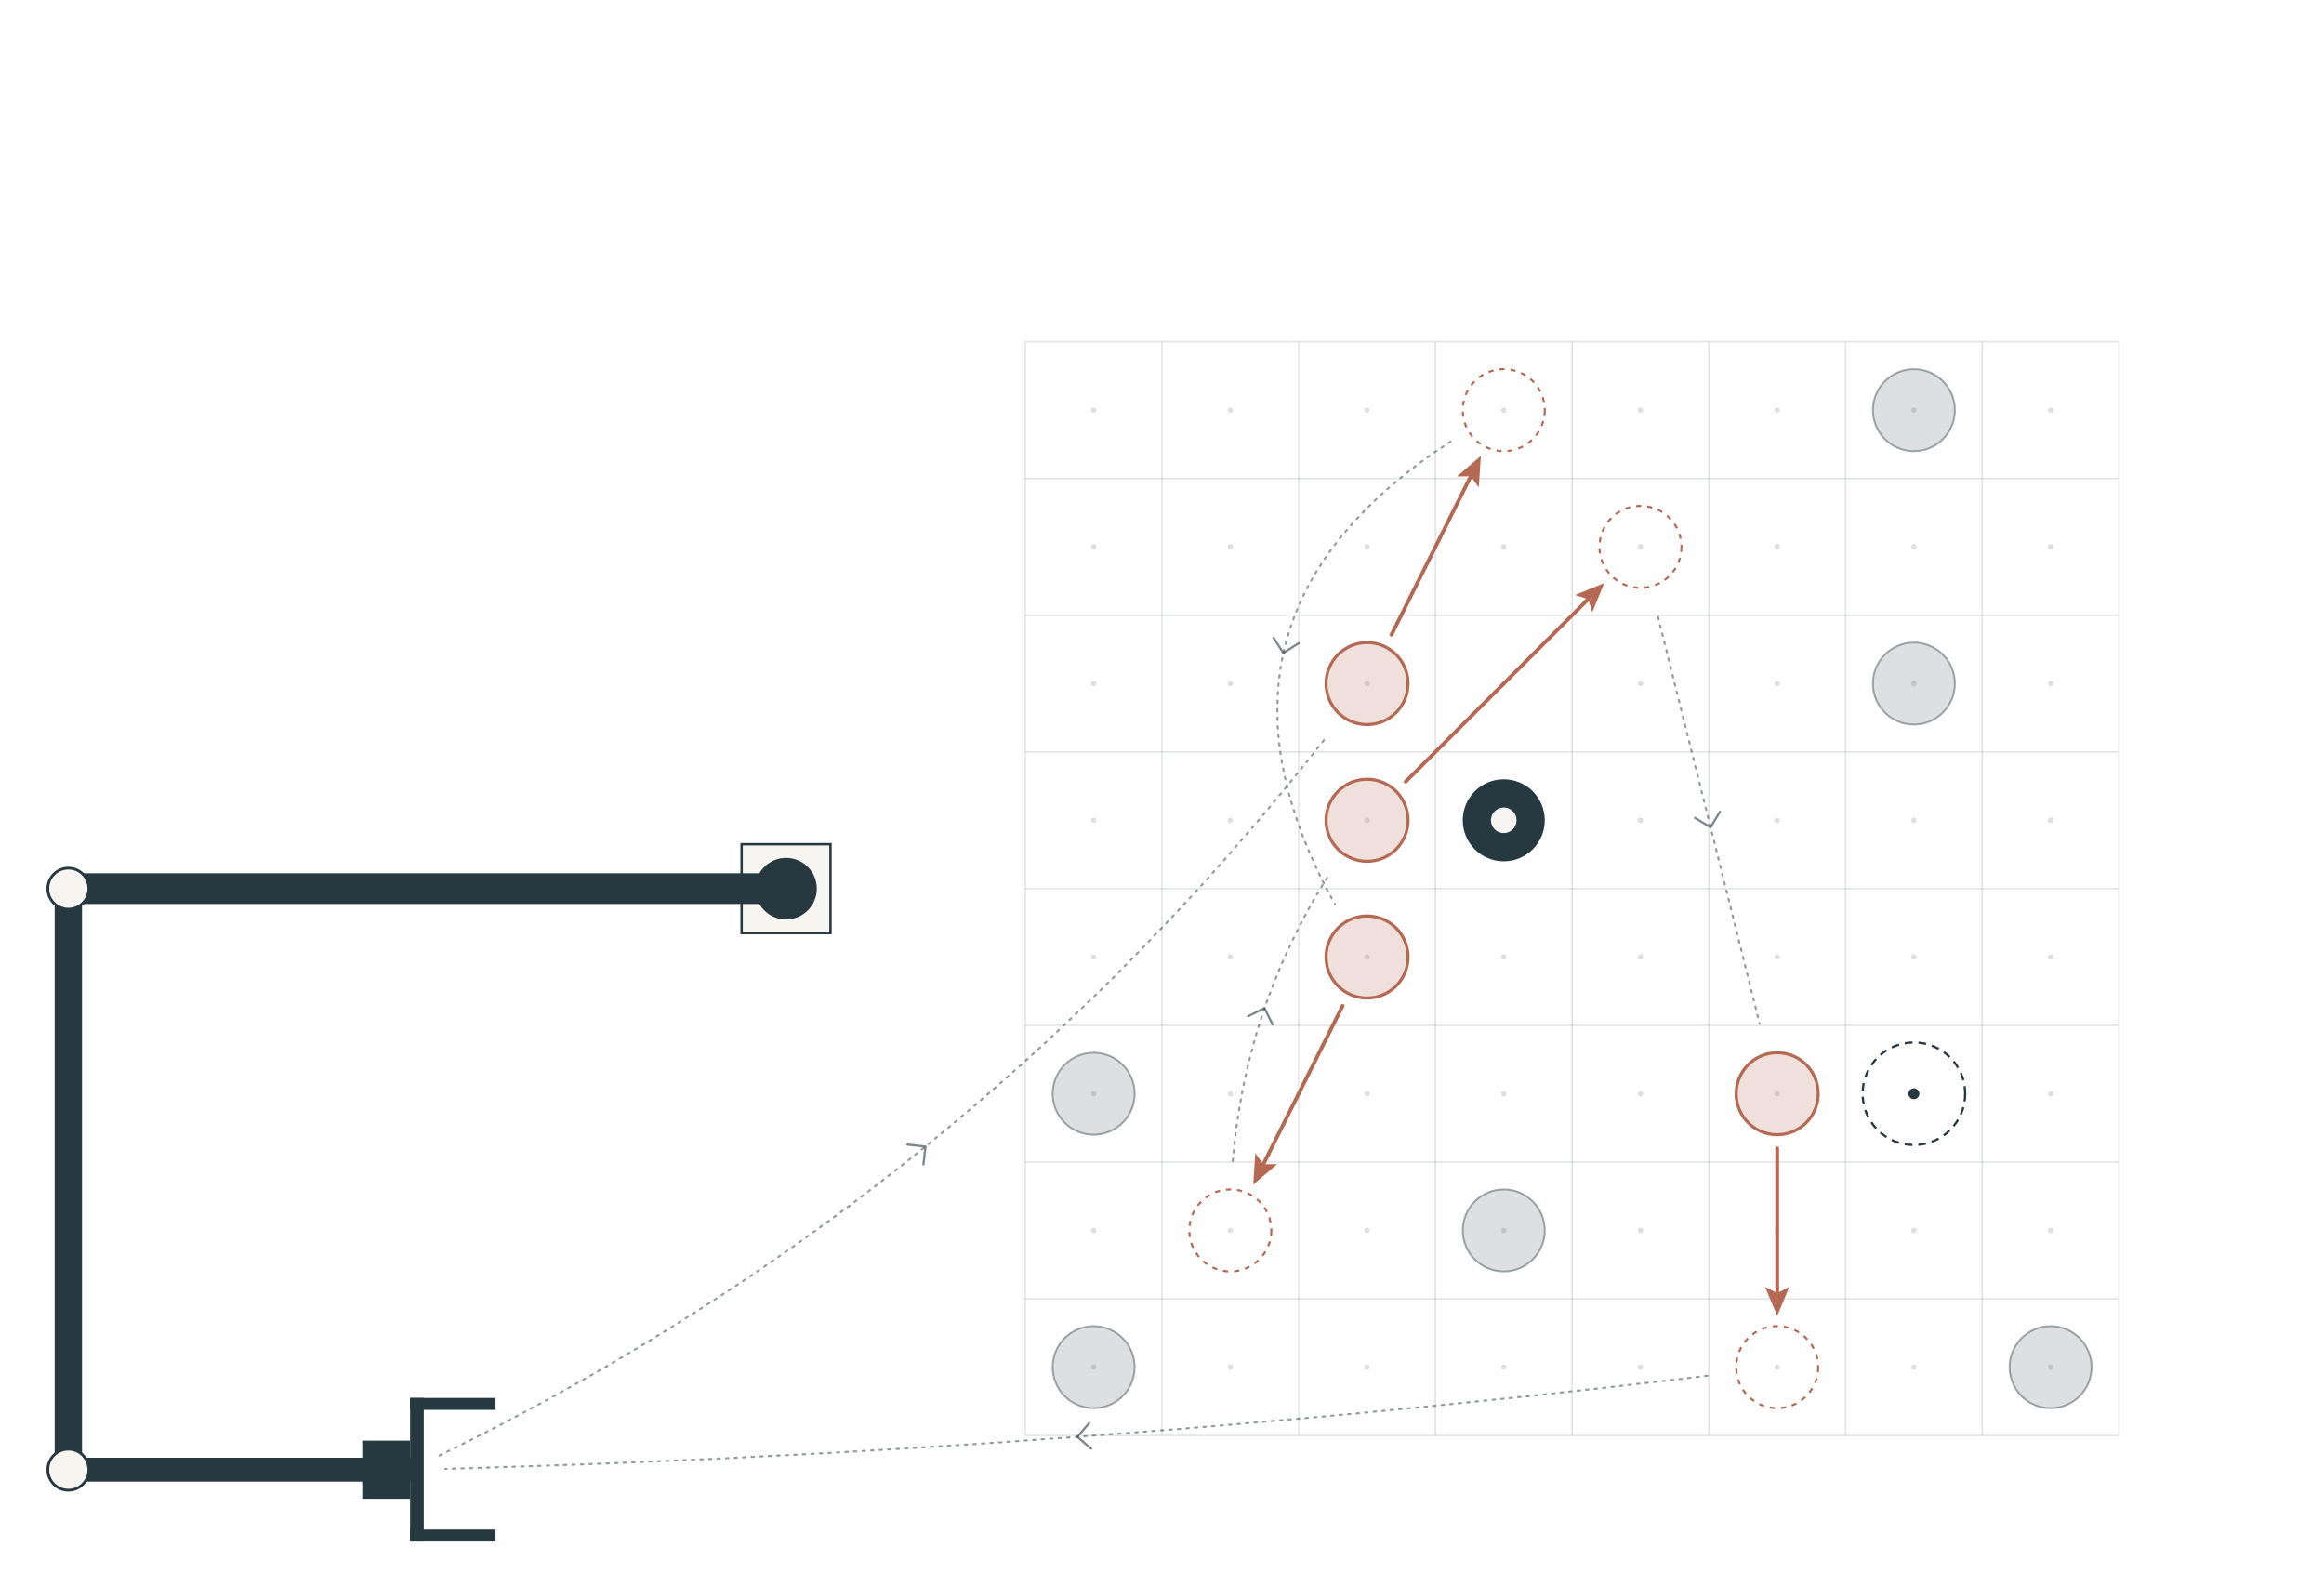
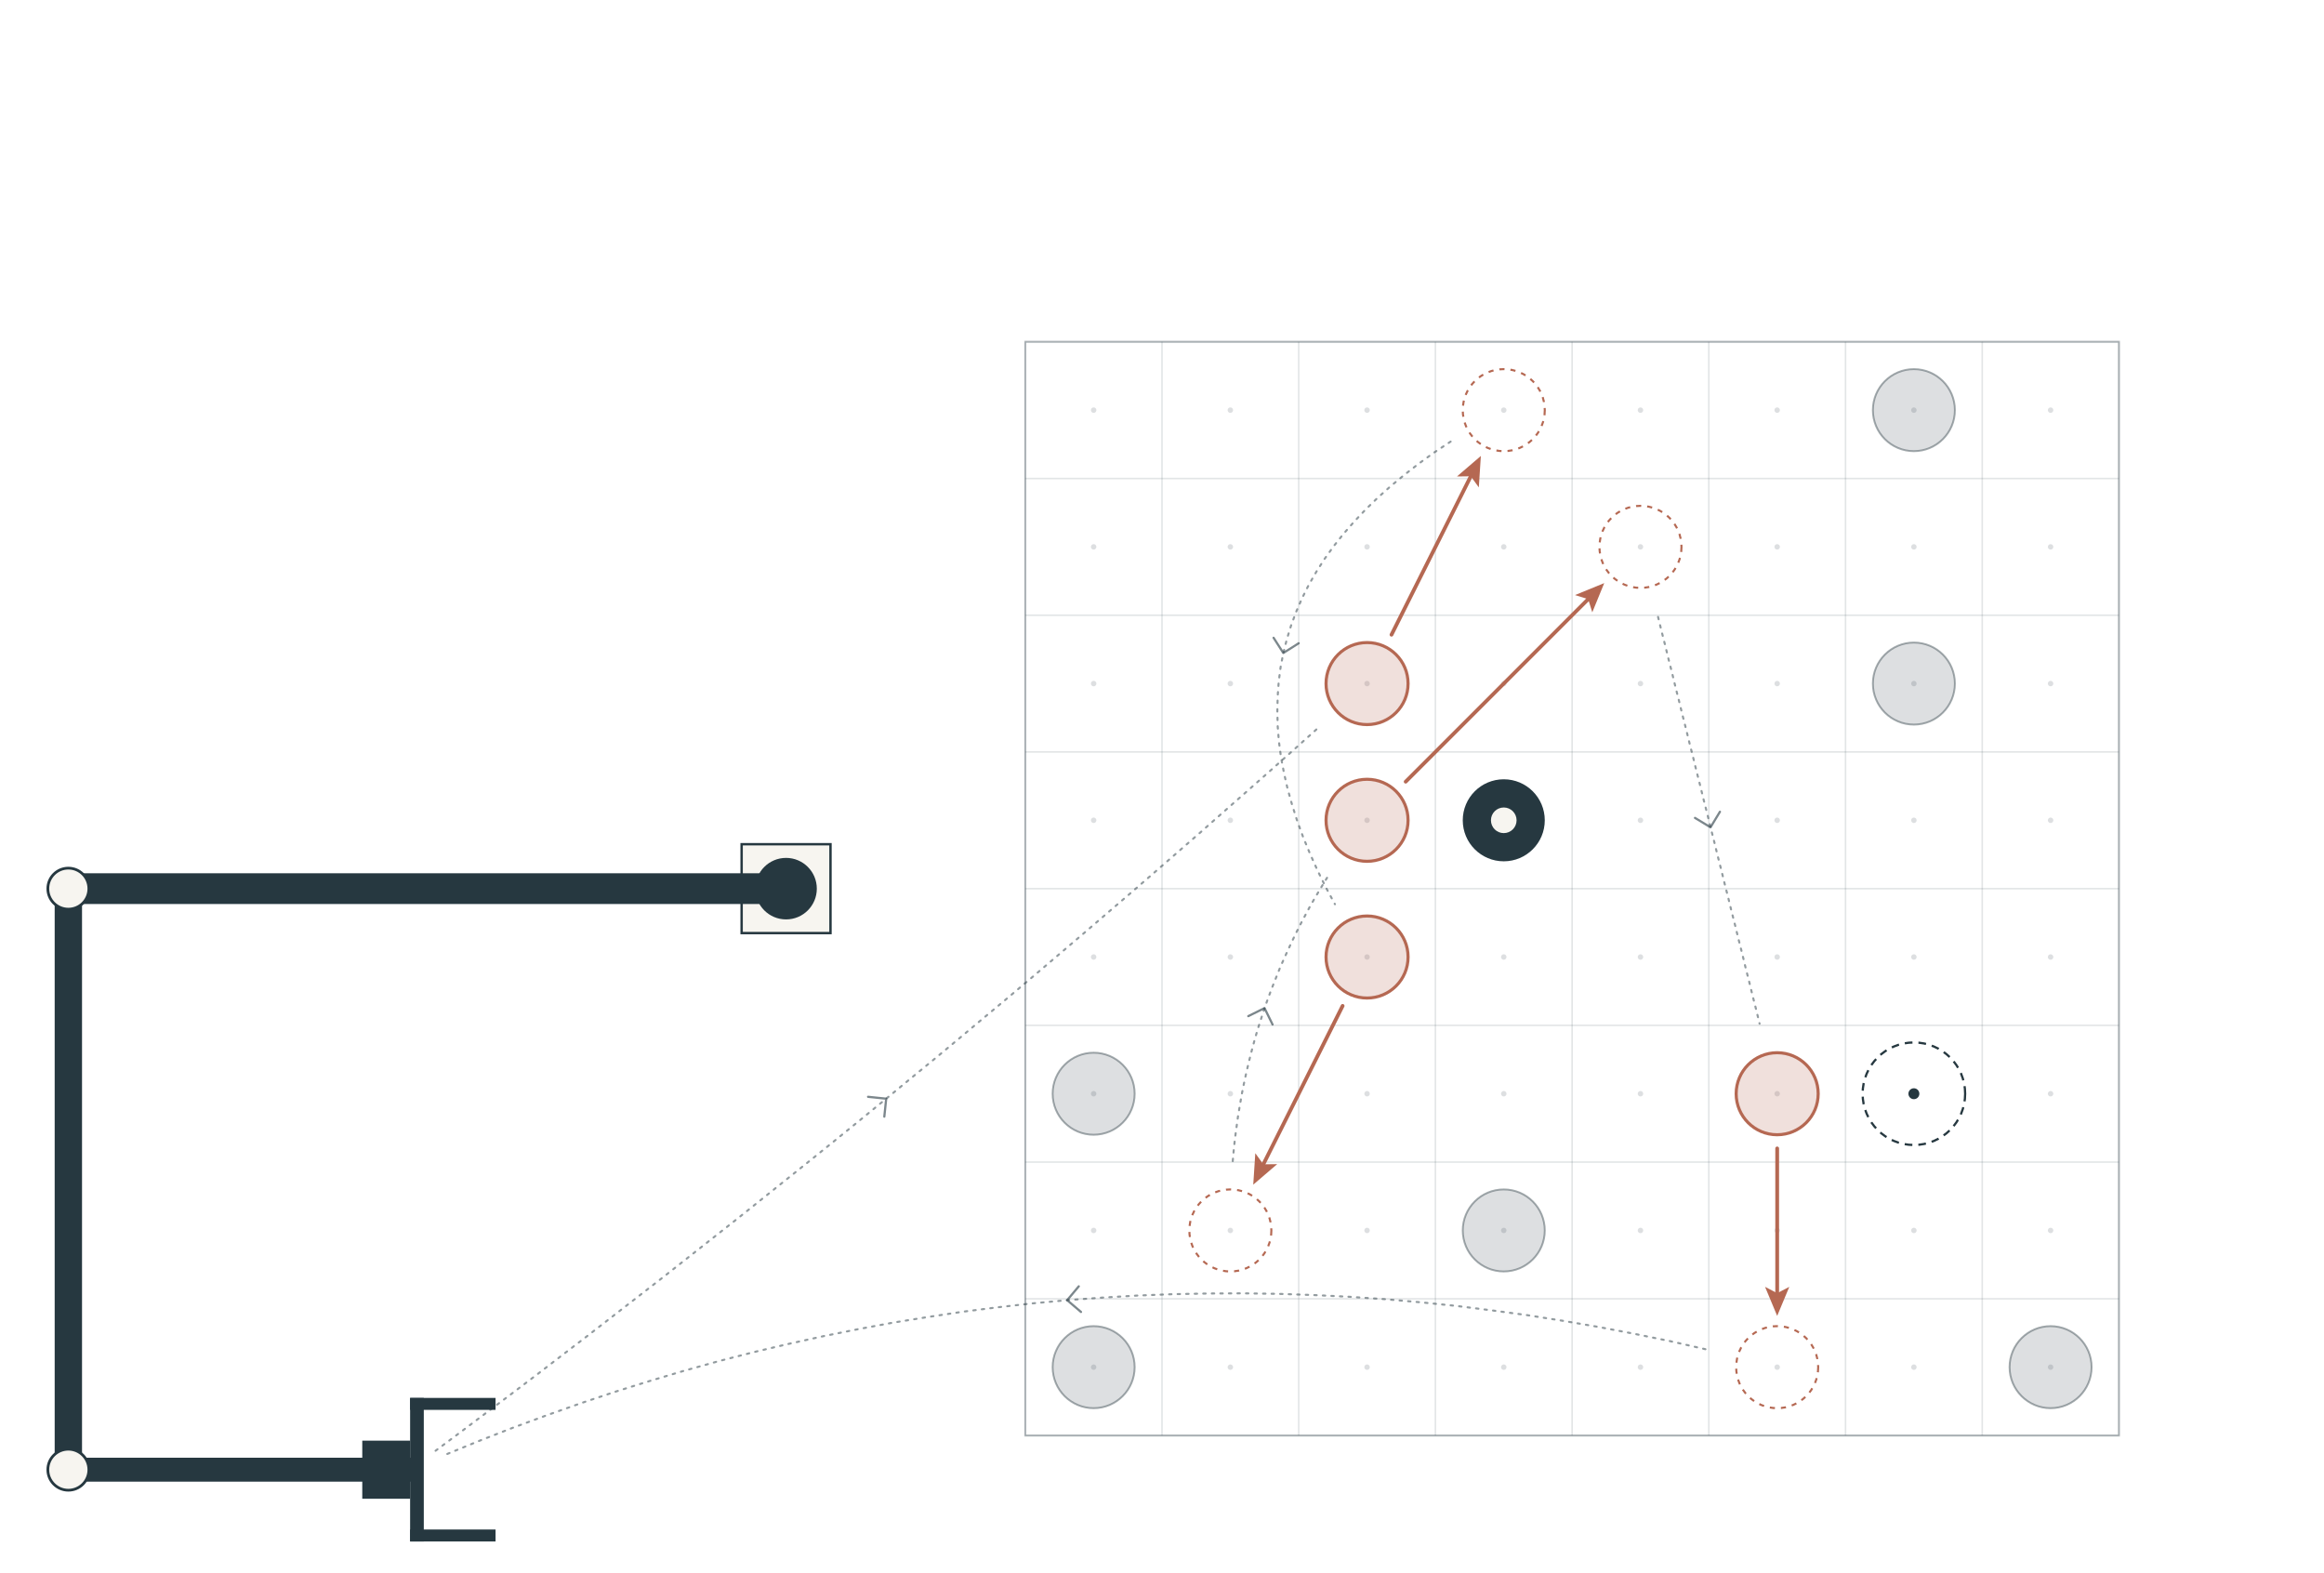
<svg xmlns="http://www.w3.org/2000/svg" viewBox="0 0 1360 920" width="1360" height="920" fill="none" shape-rendering="geometricPrecision">
  <g id="lattice">
    <g id="lattice-lines" stroke="#263840" stroke-width="0.9" stroke-opacity="0.13" fill="none">
      <path d="M600,840 L600,200" />
      <path d="M680,840 L680,200" />
      <path d="M760,840 L760,200" />
      <path d="M840,840 L840,200" />
      <path d="M920,840 L920,200" />
      <path d="M1000,840 L1000,200" />
      <path d="M1080,840 L1080,200" />
      <path d="M1160,840 L1160,200" />
      <path d="M1240,840 L1240,200" />
      <path d="M600,840 L1240,840" />
      <path d="M600,760 L1240,760" />
      <path d="M600,680 L1240,680" />
      <path d="M600,600 L1240,600" />
      <path d="M600,520 L1240,520" />
      <path d="M600,440 L1240,440" />
      <path d="M600,360 L1240,360" />
      <path d="M600,280 L1240,280" />
      <path d="M600,200 L1240,200" />
    </g>
+     <rect x="600" y="200" width="640" height="640" stroke="#263840" stroke-opacity="0.3" stroke-width="1.2" />
    <g id="lattice-centres">
      <circle cx="640" cy="800" r="1.6" fill="#263840" fill-opacity="0.16" />
      <circle cx="720" cy="800" r="1.6" fill="#263840" fill-opacity="0.16" />
      <circle cx="800" cy="800" r="1.6" fill="#263840" fill-opacity="0.16" />
      <circle cx="880" cy="800" r="1.6" fill="#263840" fill-opacity="0.16" />
      <circle cx="960" cy="800" r="1.6" fill="#263840" fill-opacity="0.16" />
      <circle cx="1040" cy="800" r="1.6" fill="#263840" fill-opacity="0.16" />
      <circle cx="1120" cy="800" r="1.6" fill="#263840" fill-opacity="0.16" />
      <circle cx="1200" cy="800" r="1.6" fill="#263840" fill-opacity="0.16" />
      <circle cx="640" cy="720" r="1.6" fill="#263840" fill-opacity="0.16" />
      <circle cx="720" cy="720" r="1.6" fill="#263840" fill-opacity="0.16" />
      <circle cx="800" cy="720" r="1.6" fill="#263840" fill-opacity="0.16" />
      <circle cx="880" cy="720" r="1.6" fill="#263840" fill-opacity="0.16" />
      <circle cx="960" cy="720" r="1.6" fill="#263840" fill-opacity="0.16" />
      <circle cx="1040" cy="720" r="1.6" fill="#263840" fill-opacity="0.16" />
      <circle cx="1120" cy="720" r="1.6" fill="#263840" fill-opacity="0.16" />
      <circle cx="1200" cy="720" r="1.6" fill="#263840" fill-opacity="0.16" />
      <circle cx="640" cy="640" r="1.6" fill="#263840" fill-opacity="0.16" />
      <circle cx="720" cy="640" r="1.6" fill="#263840" fill-opacity="0.16" />
      <circle cx="800" cy="640" r="1.6" fill="#263840" fill-opacity="0.16" />
      <circle cx="880" cy="640" r="1.6" fill="#263840" fill-opacity="0.16" />
      <circle cx="960" cy="640" r="1.6" fill="#263840" fill-opacity="0.16" />
      <circle cx="1040" cy="640" r="1.6" fill="#263840" fill-opacity="0.16" />
      <circle cx="1120" cy="640" r="1.6" fill="#263840" fill-opacity="0.16" />
      <circle cx="1200" cy="640" r="1.6" fill="#263840" fill-opacity="0.16" />
      <circle cx="640" cy="560" r="1.6" fill="#263840" fill-opacity="0.16" />
      <circle cx="720" cy="560" r="1.6" fill="#263840" fill-opacity="0.16" />
      <circle cx="800" cy="560" r="1.6" fill="#263840" fill-opacity="0.16" />
      <circle cx="880" cy="560" r="1.6" fill="#263840" fill-opacity="0.16" />
      <circle cx="960" cy="560" r="1.6" fill="#263840" fill-opacity="0.16" />
      <circle cx="1040" cy="560" r="1.6" fill="#263840" fill-opacity="0.16" />
      <circle cx="1120" cy="560" r="1.6" fill="#263840" fill-opacity="0.16" />
      <circle cx="1200" cy="560" r="1.6" fill="#263840" fill-opacity="0.16" />
      <circle cx="640" cy="480" r="1.6" fill="#263840" fill-opacity="0.16" />
      <circle cx="720" cy="480" r="1.6" fill="#263840" fill-opacity="0.16" />
      <circle cx="800" cy="480" r="1.6" fill="#263840" fill-opacity="0.16" />
      <circle cx="880" cy="480" r="1.6" fill="#263840" fill-opacity="0.16" />
      <circle cx="960" cy="480" r="1.6" fill="#263840" fill-opacity="0.16" />
      <circle cx="1040" cy="480" r="1.6" fill="#263840" fill-opacity="0.16" />
      <circle cx="1120" cy="480" r="1.6" fill="#263840" fill-opacity="0.16" />
      <circle cx="1200" cy="480" r="1.6" fill="#263840" fill-opacity="0.16" />
      <circle cx="640" cy="400" r="1.6" fill="#263840" fill-opacity="0.16" />
      <circle cx="720" cy="400" r="1.6" fill="#263840" fill-opacity="0.16" />
      <circle cx="800" cy="400" r="1.6" fill="#263840" fill-opacity="0.16" />
      <circle cx="880" cy="400" r="1.6" fill="#263840" fill-opacity="0.16" />
      <circle cx="960" cy="400" r="1.6" fill="#263840" fill-opacity="0.16" />
      <circle cx="1040" cy="400" r="1.6" fill="#263840" fill-opacity="0.16" />
      <circle cx="1120" cy="400" r="1.6" fill="#263840" fill-opacity="0.16" />
      <circle cx="1200" cy="400" r="1.6" fill="#263840" fill-opacity="0.16" />
      <circle cx="640" cy="320" r="1.6" fill="#263840" fill-opacity="0.16" />
      <circle cx="720" cy="320" r="1.6" fill="#263840" fill-opacity="0.16" />
      <circle cx="800" cy="320" r="1.6" fill="#263840" fill-opacity="0.16" />
      <circle cx="880" cy="320" r="1.6" fill="#263840" fill-opacity="0.16" />
      <circle cx="960" cy="320" r="1.6" fill="#263840" fill-opacity="0.16" />
      <circle cx="1040" cy="320" r="1.6" fill="#263840" fill-opacity="0.16" />
      <circle cx="1120" cy="320" r="1.6" fill="#263840" fill-opacity="0.16" />
      <circle cx="1200" cy="320" r="1.6" fill="#263840" fill-opacity="0.16" />
      <circle cx="640" cy="240" r="1.6" fill="#263840" fill-opacity="0.16" />
      <circle cx="720" cy="240" r="1.6" fill="#263840" fill-opacity="0.16" />
      <circle cx="800" cy="240" r="1.6" fill="#263840" fill-opacity="0.16" />
      <circle cx="880" cy="240" r="1.6" fill="#263840" fill-opacity="0.16" />
      <circle cx="960" cy="240" r="1.6" fill="#263840" fill-opacity="0.16" />
      <circle cx="1040" cy="240" r="1.6" fill="#263840" fill-opacity="0.16" />
      <circle cx="1120" cy="240" r="1.6" fill="#263840" fill-opacity="0.16" />
      <circle cx="1200" cy="240" r="1.6" fill="#263840" fill-opacity="0.16" />
    </g>
  </g>
  <g id="goal">
    <circle cx="1120" cy="640" r="30" fill="none" stroke="#263840" stroke-width="1.3" stroke-dasharray="4.5 3.5" />
    <circle cx="1120" cy="640" r="3.2" fill="#263840" />
  </g>
  <g id="discs-context">
    <circle cx="1120" cy="240" r="24" id="c0" fill="#263840" fill-opacity="0.16" stroke="#263840" stroke-opacity="0.42" stroke-width="1.1" />
    <circle cx="1120" cy="400" r="24" id="c1" fill="#263840" fill-opacity="0.16" stroke="#263840" stroke-opacity="0.42" stroke-width="1.1" />
    <circle cx="640" cy="800" r="24" id="c2" fill="#263840" fill-opacity="0.16" stroke="#263840" stroke-opacity="0.42" stroke-width="1.1" />
    <circle cx="880" cy="720" r="24" id="c3" fill="#263840" fill-opacity="0.16" stroke="#263840" stroke-opacity="0.42" stroke-width="1.1" />
    <circle cx="1200" cy="800" r="24" id="c4" fill="#263840" fill-opacity="0.16" stroke="#263840" stroke-opacity="0.42" stroke-width="1.1" />
    <circle cx="640" cy="640" r="24" id="c5" fill="#263840" fill-opacity="0.16" stroke="#263840" stroke-opacity="0.42" stroke-width="1.1" />
  </g>
  <g id="blockers-highlight">
    <circle cx="800" cy="400" r="24" id="b1-hl" fill="#B56852" fill-opacity="0.20" stroke="#B56852" stroke-width="1.8" />
    <circle cx="800" cy="560" r="24" id="b2-hl" fill="#B56852" fill-opacity="0.20" stroke="#B56852" stroke-width="1.8" />
    <circle cx="800" cy="480" r="24" id="b3-hl" fill="#B56852" fill-opacity="0.20" stroke="#B56852" stroke-width="1.8" />
    <circle cx="1040" cy="640" r="24" id="b4-hl" fill="#B56852" fill-opacity="0.20" stroke="#B56852" stroke-width="1.8" />
  </g>
  <g id="destinations">
    <circle cx="880" cy="240" r="24" id="dest-b1" fill="none" stroke="#B56852" stroke-width="1.2" stroke-dasharray="3 3.5" />
    <circle cx="720" cy="720" r="24" id="dest-b2" fill="none" stroke="#B56852" stroke-width="1.2" stroke-dasharray="3 3.5" />
    <circle cx="960" cy="320" r="24" id="dest-b3" fill="none" stroke="#B56852" stroke-width="1.2" stroke-dasharray="3 3.5" />
    <circle cx="1040" cy="800" r="24" id="dest-b4" fill="none" stroke="#B56852" stroke-width="1.2" stroke-dasharray="3 3.5" />
  </g>
  <g id="target">
    <circle cx="880" cy="480" r="24" fill="#263840" />
    <circle cx="880" cy="480" r="7.5" fill="#F7F5F0" />
  </g>
  <g id="robot-home" opacity="1">
    <rect x="-26" y="-26" width="52" height="52" transform="translate(460 520) rotate(-0)" fill="#F7F5F0" stroke="#263840" stroke-width="1.4" />
    <circle cx="460" cy="520" r="18" fill="#263840" />
    <circle cx="460" cy="520" r="5.5" fill="#F7F5F0" />
    <path d="M460,520 L40,520" stroke="#263840" stroke-width="18" stroke-linecap="round" />
    <path d="M40,520 L40,860" stroke="#263840" stroke-width="16" stroke-linecap="round" />
    <path d="M40,860 L240,860" stroke="#263840" stroke-width="14" stroke-linecap="round" />
    <rect x="-14" y="-17" width="28" height="34" transform="translate(226 860) rotate(-360)" fill="#263840" />
    <rect x="-4" y="-42" width="8" height="84" transform="translate(244 860) rotate(-360)" fill="#263840" />
    <rect x="-25" y="-3.5" width="50" height="7" transform="translate(265 898.5) rotate(-360)" fill="#263840" />
    <rect x="-25" y="-3.5" width="50" height="7" transform="translate(265 821.5) rotate(-360)" fill="#263840" />
    <circle cx="40" cy="520" r="12" fill="#F7F5F0" stroke="#263840" stroke-width="1.6" />
    <circle cx="40" cy="860" r="12" fill="#F7F5F0" stroke="#263840" stroke-width="1.6" />
  </g>
  <g id="transit-chain">
-     <path d="M257.2,851.7 L274.3,843.2 L291.2,834.6 L308,825.7 L324.6,816.7 L341.1,807.5 L357.4,798.1 L373.6,788.5 L389.6,778.7 L405.5,768.7 L421.2,758.6 L436.8,748.3 L452.2,737.8 L467.5,727.1 L482.6,716.2 L497.6,705.2 L512.4,693.9 L527,682.5 L541.6,670.9 L555.9,659.1 L570.1,647.1 L584.2,634.9 L598.1,622.6 L611.8,610.1 L625.4,597.3 L638.9,584.4 L652.2,571.4 L665.3,558.1 L678.3,544.6 L691.2,531 L703.9,517.2 L716.4,503.2 L728.8,489 L741.1,474.6 L753.1,460.1 L765.1,445.3 L776.9,430.4" stroke="#263840" stroke-opacity="0.5" stroke-width="1.2" stroke-dasharray="1.4 3.6" stroke-linecap="round" fill="none" />
-     <path d="M531,669.8 L541.6,670.9 L540.4,681.4" id="transit-dir-0" stroke="#263840" stroke-opacity="0.6" stroke-width="1.3" fill="none" stroke-linecap="round" stroke-linejoin="round" />
+     <path d="M254.9,848.9 L269.8,837.8 L284.7,826.6 L299.6,815.4 L314.4,804.2 L329.1,792.9 L343.9,781.6 L358.6,770.2 L373.3,758.8 L388,747.4 L402.6,735.9 L417.2,724.4 L431.8,712.9 L446.3,701.3 L460.8,689.7 L475.3,678.1 L489.8,666.4 L504.2,654.7 L518.6,642.9 L532.9,631.1 L547.3,619.3 L561.6,607.4 L575.8,595.5 L590.1,583.6 L604.3,571.6 L618.4,559.6 L632.6,547.5 L646.7,535.4 L660.8,523.3 L674.9,511.1 L688.9,498.9 L702.9,486.7 L716.8,474.4 L730.8,462.1 L744.7,449.8 L758.6,437.4 L772.4,425" stroke="#263840" stroke-opacity="0.5" stroke-width="1.2" stroke-dasharray="1.4 3.6" stroke-linecap="round" fill="none" />
+     <path d="M508,641.8 L518.6,642.9 L517.5,653.4" id="transit-dir-0" stroke="#263840" stroke-opacity="0.6" stroke-width="1.3" fill="none" stroke-linecap="round" stroke-linejoin="round" />
    <path d="M848.9,258.4 L839.4,264.7 L830.4,271.2 L821.9,277.8 L813.8,284.5 L806.2,291.3 L799.1,298.2 L792.4,305.3 L786.2,312.4 L780.4,319.7 L775.1,327.1 L770.3,334.6 L765.9,342.2 L762,350 L758.6,357.8 L755.6,365.8 L753.1,373.9 L751,382.1 L749.4,390.4 L748.3,398.9 L747.7,407.4 L747.5,416.1 L747.7,424.9 L748.4,433.8 L749.6,442.8 L751.3,451.9 L753.4,461.2 L756,470.5 L759,480 L762.5,489.6 L766.5,499.3 L770.9,509.1 L775.8,519.1 L781.2,529.1" stroke="#263840" stroke-opacity="0.5" stroke-width="1.2" stroke-dasharray="1.4 3.6" stroke-linecap="round" fill="none" />
    <path d="M760,376.4 L751,382.1 L745.3,373.2" id="transit-dir-1" stroke="#263840" stroke-opacity="0.6" stroke-width="1.3" fill="none" stroke-linecap="round" stroke-linejoin="round" />
    <path d="M721.4,679.4 L722,672.8 L722.7,666.2 L723.6,659.6 L724.5,653.1 L725.6,646.6 L726.7,640.2 L728,633.8 L729.4,627.4 L730.9,621.1 L732.5,614.8 L734.2,608.5 L736,602.3 L738,596.1 L740,589.9 L742.2,583.8 L744.5,577.7 L746.9,571.7 L749.3,565.7 L752,559.7 L754.7,553.8 L757.5,547.9 L760.4,542 L763.5,536.2 L766.6,530.4 L769.9,524.7 L773.3,519 L776.8,513.3" stroke="#263840" stroke-opacity="0.5" stroke-width="1.2" stroke-dasharray="1.4 3.6" stroke-linecap="round" fill="none" />
    <path d="M730.5,594.6 L740,589.9 L744.7,599.5" id="transit-dir-2" stroke="#263840" stroke-opacity="0.6" stroke-width="1.3" fill="none" stroke-linecap="round" stroke-linejoin="round" />
    <path d="M970.3,361 L972.3,369.2 L974.4,377.4 L976.4,385.6 L978.5,393.8 L980.5,402.1 L982.6,410.3 L984.6,418.5 L986.7,426.7 L988.7,434.9 L990.8,443.1 L992.8,451.3 L994.9,459.5 L996.9,467.7 L999,475.9 L1001,484.1 L1003.1,492.3 L1005.1,500.5 L1007.2,508.7 L1009.2,516.9 L1011.3,525.1 L1013.3,533.3 L1015.4,541.5 L1017.4,549.7 L1019.5,557.9 L1021.5,566.2 L1023.6,574.4 L1025.6,582.6 L1027.7,590.8 L1029.7,599" stroke="#263840" stroke-opacity="0.5" stroke-width="1.2" stroke-dasharray="1.4 3.6" stroke-linecap="round" fill="none" />
    <path d="M1006.5,475 L1001,484.1 L991.9,478.6" id="transit-dir-3" stroke="#263840" stroke-opacity="0.6" stroke-width="1.3" fill="none" stroke-linecap="round" stroke-linejoin="round" />
-     <path d="M999.1,805 L978.7,807.5 L958.2,809.8 L937.8,812.2 L917.3,814.4 L896.9,816.7 L876.4,818.8 L855.9,820.9 L835.4,823 L815,825 L794.5,827 L774,828.9 L753.5,830.7 L733,832.5 L712.5,834.3 L692,836 L671.5,837.6 L651,839.2 L630.5,840.8 L610,842.2 L589.5,843.7 L568.9,845.1 L548.4,846.4 L527.9,847.7 L507.3,848.9 L486.8,850.1 L466.2,851.2 L445.7,852.2 L425.1,853.3 L404.6,854.2 L384,855.1 L363.5,856 L342.9,856.8 L322.3,857.5 L301.8,858.2 L281.2,858.9 L260.6,859.5" stroke="#263840" stroke-opacity="0.5" stroke-width="1.2" stroke-dasharray="1.4 3.6" stroke-linecap="round" fill="none" />
-     <path d="M638.5,847.7 L630.5,840.8 L637.4,832.7" id="transit-dir-4" stroke="#263840" stroke-opacity="0.6" stroke-width="1.3" fill="none" stroke-linecap="round" stroke-linejoin="round" />
+     <path d="M998,789.5 L977,784.7 L956,780.4 L935.1,776.4 L914.2,772.8 L893.3,769.5 L872.5,766.7 L851.7,764.1 L830.9,762 L810.1,760.2 L789.4,758.8 L768.7,757.8 L748,757.1 L727.3,756.8 L706.7,756.9 L686.1,757.3 L665.6,758.1 L645,759.3 L624.5,760.8 L604,762.7 L583.6,765 L563.1,767.6 L542.7,770.7 L522.3,774 L502,777.8 L481.7,781.9 L461.4,786.4 L441.1,791.2 L420.9,796.4 L400.7,802 L380.5,808 L360.3,814.3 L340.2,821 L320.1,828.1 L300,835.5 L280,843.3 L260,851.5" stroke="#263840" stroke-opacity="0.5" stroke-width="1.2" stroke-dasharray="1.4 3.6" stroke-linecap="round" fill="none" />
+     <path d="M632.6,767.7 L624.5,760.8 L631.3,752.7" id="transit-dir-4" stroke="#263840" stroke-opacity="0.6" stroke-width="1.3" fill="none" stroke-linecap="round" stroke-linejoin="round" />
  </g>
  <g id="relocation-arrows">
    <g id="move-b1">
      <path d="M814.3,371.4 L861.3,277.5" stroke="#B56852" stroke-width="2.2" stroke-linecap="round" fill="none" />
      <path d="M866.6,266.8 L852.6,278.8 L860.7,278.7 L865.4,285.2 L866.6,266.8" fill="#B56852" stroke="none" />
    </g>
    <g id="move-b2">
      <path d="M785.7,588.6 L738.7,682.5" stroke="#B56852" stroke-width="2.2" stroke-linecap="round" fill="none" />
      <path d="M733.4,693.2 L747.4,681.2 L739.3,681.3 L734.6,674.8 L733.4,693.2" fill="#B56852" stroke="none" />
    </g>
    <g id="move-b3">
      <path d="M822.6,457.4 L930.4,349.6" stroke="#B56852" stroke-width="2.2" stroke-linecap="round" fill="none" />
      <path d="M938.8,341.2 L921.7,348.2 L929.4,350.6 L931.8,358.3 L938.8,341.2" fill="#B56852" stroke="none" />
    </g>
    <g id="move-b4">
      <path d="M1040,672 L1040,758.1" stroke="#B56852" stroke-width="2.2" stroke-linecap="round" fill="none" />
      <path d="M1040,770 L1047.1,753 L1040,756.7 L1032.9,753 L1040,770" fill="#B56852" stroke="none" />
    </g>
  </g>
</svg>
